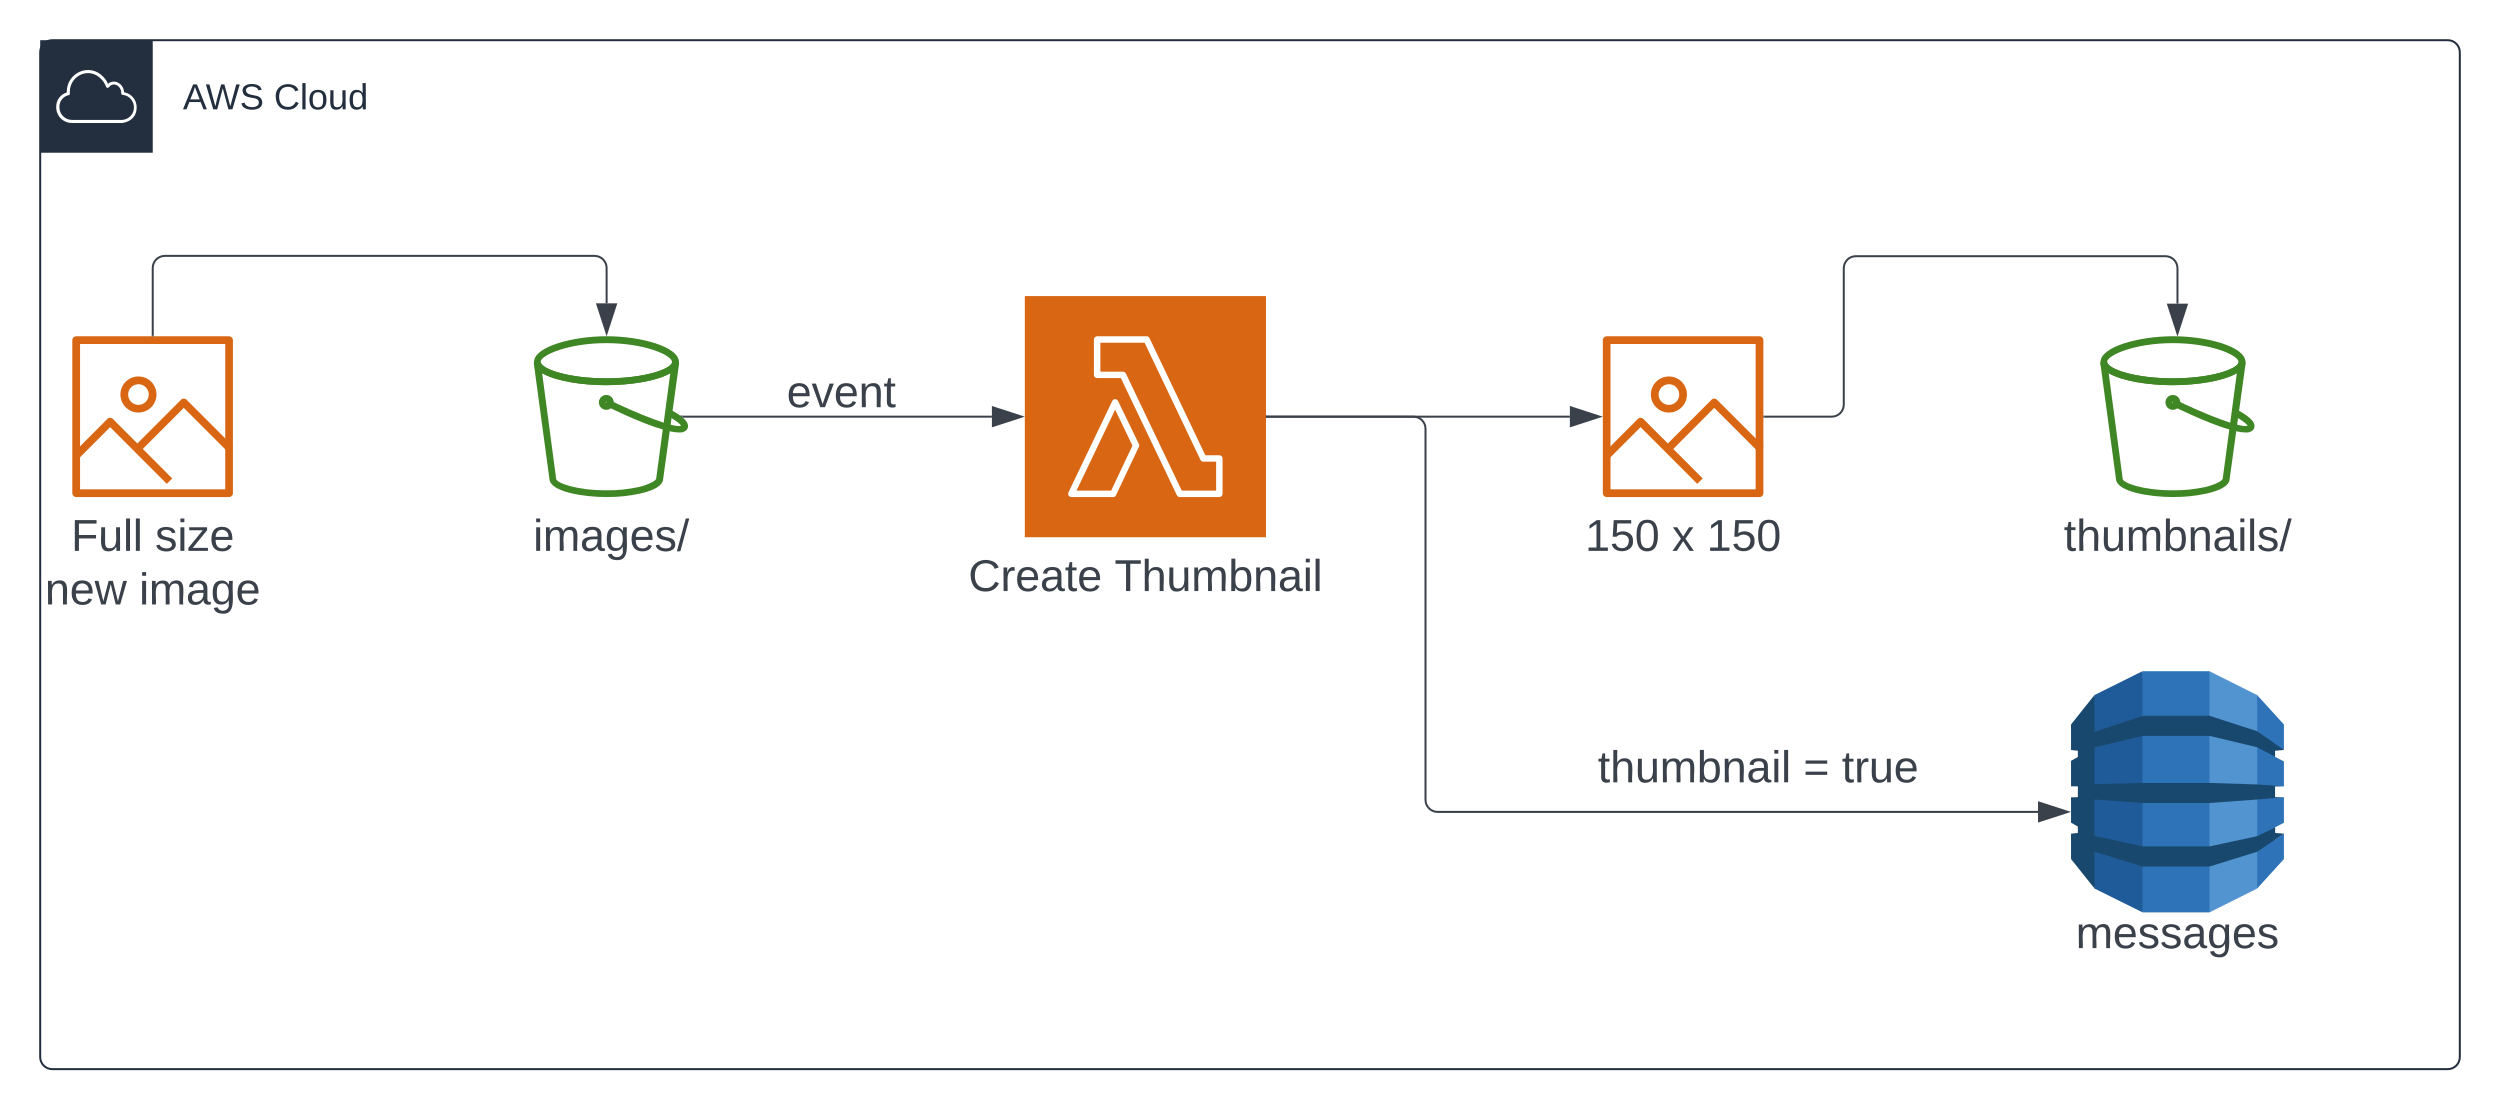
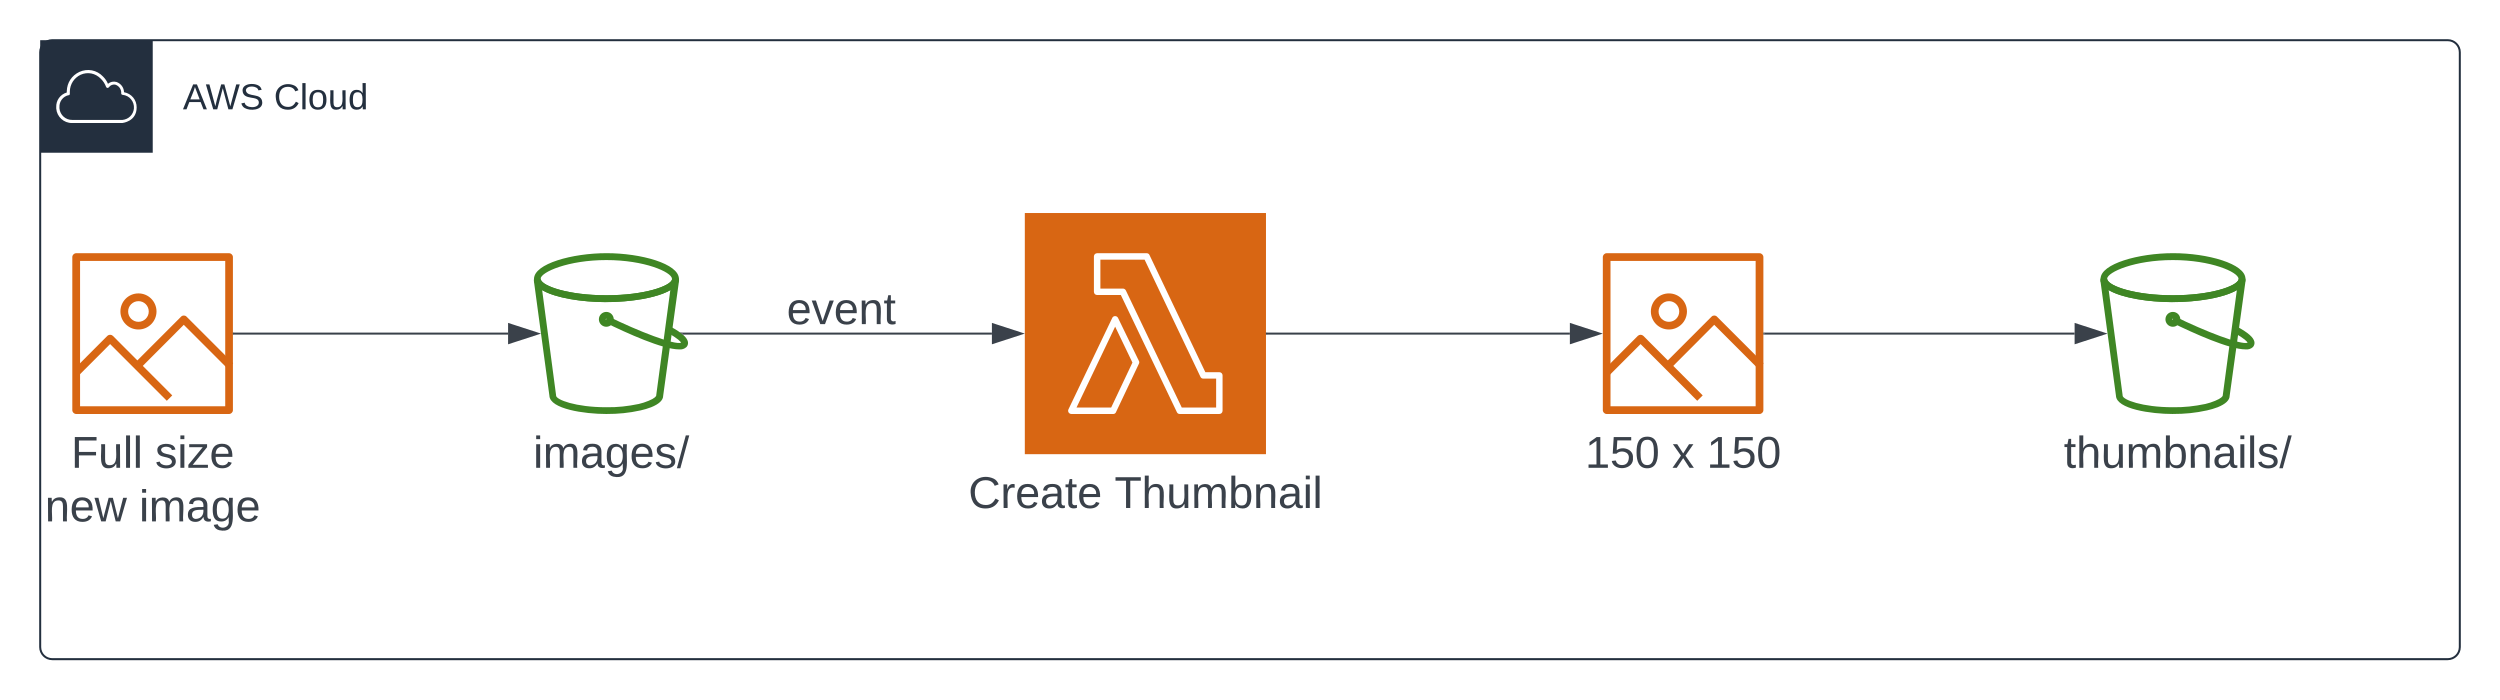
- <svg xmlns="http://www.w3.org/2000/svg" xmlns:ns1="lucid" xmlns:xlink="http://www.w3.org/1999/xlink" width="1244" height="552">
-   <g transform="translate(-392 -406.6667)" ns1:page-tab-id="0_0">
+ <svg xmlns="http://www.w3.org/2000/svg" xmlns:ns1="lucid" xmlns:xlink="http://www.w3.org/1999/xlink" width="1244" height="348">
+   <g transform="translate(-392 -448)" ns1:page-tab-id="0_0">
    <path d="M0 0h1870.87v1322.83H0z" fill="#fff" />
-     <path d="M412 432.67a6 6 0 0 1 6-6h1192a6 6 0 0 1 6 6v500a6 6 0 0 1-6 6H418a6 6 0 0 1-6-6z" stroke="#232f3e" fill="#fff" fill-opacity="0" />
-     <path d="M412 426.67h56v56h-56v-56z" stroke="#fff" stroke-opacity="0" fill="#232f3e" />
-     <path d="M452.88 467.88h-25c-4.13.06-7.57-3.08-7.9-7.2v-.63c-.15-3.4 1.97-6.38 5.25-7.36v-.67c.12-4.22 2.44-7.75 6.24-9.57 4.12-1.85 8.73-.95 11.8 2.32 1.1 1.08 1.85 2.2 2.45 3.58 1.2-1 2.72-1.32 4.24-.9 2.24.8 3.68 2.75 3.76 5.1 3.68.66 6.32 3.8 6.28 7.57 0 7.07-7.04 7.73-7.12 7.75zM426.18 454c-2.83.62-4.75 3.15-4.6 6.05v.53c.3 3.32 3.1 5.83 6.4 5.75h24.98c3.04-.3 5.4-2.64 5.68-5.7.28-3.43-2.24-6.5-5.68-6.78-.44-.05-.72-.45-.64-.87.08-1.85-1-3.46-2.72-4.14-1.32-.37-2.64.13-3.44 1.24-.2.24-.44.37-.76.3-.28-.04-.48-.22-.6-.5-.6-1.6-1.4-2.84-2.6-4.02-2.68-2.8-6.6-3.6-10.13-2-3.24 1.6-5.2 4.64-5.32 8.25-.04.4-.04.75 0 1.14.04.4-.2.77-.6.85z" stroke="#fff" stroke-opacity="0" fill="#fff" />
-     <use xlink:href="#a" transform="matrix(1,0,0,1,483,446.6667) translate(0 14.4)" />
-     <use xlink:href="#b" transform="matrix(1,0,0,1,483,446.6667) translate(45.3 14.4)" />
+     <path d="M412 474a6 6 0 0 1 6-6h1192a6 6 0 0 1 6 6v296a6 6 0 0 1-6 6H418a6 6 0 0 1-6-6z" stroke="#232f3e" fill="#fff" fill-opacity="0" />
+     <path d="M412 468h56v56h-56v-56z" stroke="#fff" stroke-opacity="0" fill="#232f3e" />
+     <path d="M452.88 509.22h-25c-4.13.05-7.57-3.1-7.9-7.2v-.64c-.15-3.4 1.97-6.38 5.25-7.36v-.66c.12-4.22 2.44-7.75 6.24-9.57 4.12-1.86 8.73-.96 11.8 2.3 1.1 1.1 1.85 2.2 2.45 3.6 1.2-1 2.72-1.32 4.24-.9 2.24.8 3.68 2.74 3.76 5.1 3.68.65 6.32 3.8 6.28 7.56 0 7.07-7.04 7.73-7.12 7.76zm-26.7-13.88c-2.83.6-4.75 3.14-4.6 6.04v.53c.3 3.33 3.1 5.84 6.4 5.76h24.98c3.04-.3 5.4-2.64 5.68-5.7.28-3.43-2.24-6.5-5.68-6.78-.44-.05-.72-.44-.64-.87.08-1.83-1-3.44-2.72-4.13-1.32-.37-2.64.13-3.44 1.24-.2.25-.44.38-.76.33-.28-.05-.48-.24-.6-.5-.6-1.6-1.4-2.85-2.6-4.04-2.68-2.8-6.6-3.6-10.13-2-3.24 1.6-5.2 4.63-5.32 8.24-.04.4-.04.74 0 1.14.04.4-.2.76-.6.84z" stroke="#fff" stroke-opacity="0" fill="#fff" />
+     <use xlink:href="#a" transform="matrix(1,0,0,1,483,488) translate(0 14.4)" />
+     <use xlink:href="#b" transform="matrix(1,0,0,1,483,488) translate(45.3 14.4)" />
    <path d="M693.7 654c-10.84 0-28.1-2.46-28.32-9.1l-7.73-57.2c-.14-.97.43-1.86 1.37-2.06.94-.14 1.88.47 2.1 1.43.8 3.28 13.65 7.86 32.64 7.86 19 0 31.86-4.58 32.65-7.86.23-.96 1.17-1.57 2.1-1.43.95.2 1.52 1.1 1.38 2.05L722 644.9c0 2.26-2.1 4.18-6 5.75-1.8.68-3.38 1.16-5.26 1.57-5.92 1.3-10.98 1.78-17.05 1.78zm-31.93-61.66l6.93 52.3v.2c0 2.05 9.75 5.8 24.92 5.8 5.78.08 10.62-.47 16.25-1.63 1.73-.4 3.18-.88 4.84-1.56 3.12-1.23 3.84-2.33 3.84-2.67v-.2l7-52.23c-6.57 3.9-19.8 6-31.92 6-12.13 0-25.28-2.1-31.85-6z" stroke="#fff" stroke-opacity="0" fill="#3f8624" />
    <path d="M693.7 598.32c-16.14 0-34.24-3.65-35.97-10.4V586.98v-.23c0-7.52 19.03-12.77 36.12-12.77 17.1 0 35.98 5.25 35.98 12.77v.22l-.07.7v.2c-1.88 6.77-19.98 10.42-36.05 10.42zm-32.66-11.2c1.1 3.3 13.85 7.8 32.67 7.8s31.6-4.5 32.67-7.8v-.45c-.22-3.3-13.63-9.26-32.66-9.26-19.03 0-32.5 5.96-32.73 9.27zM729.88 621.86c-8.07 0-25.83-8-36.92-13.46l1.5-3.06c15.3 7.53 33.35 14.5 36.45 13.18-.23-.48-1.4-2.02-6.82-4.97l-.24-.17 1.7-2.96.24.17c5.47 2.98 8.07 5.3 8.53 7.5.17.93-.07 1.83-.7 2.57-1.03.95-2.3 1.36-3.72 1.2z" stroke="#fff" stroke-opacity="0" fill="#3f8624" />
    <path d="M693.7 610.6c-2.03 0-3.7-1.66-3.7-3.7s1.67-3.7 3.7-3.7c2.04 0 3.7 1.66 3.7 3.7s-1.66 3.7-3.7 3.7zm0-4c-.17 0-.3.14-.3.3 0 .33.6.33.6 0v-.04c0-.16-.13-.28-.3-.28z" stroke="#fff" stroke-opacity="0" fill="#3f8624" />
    <use xlink:href="#c" transform="matrix(1,0,0,1,627.65,663) translate(29.67284 17.77778)" />
    <path d="M475 647.43l-28.2-28.22-15.54 15.55-2.7-2.73 16.85-16.9c.8-.74 1.98-.74 2.76 0l29.54 29.62z" stroke="#fff" stroke-opacity="0" fill="#d86613" />
    <path d="M505.28 631.46l-21.83-21.84-21.35 21.4-2.72-2.7 22.75-22.77c.73-.74 1.95-.74 2.68 0l23.2 23.2zM460.9 611.96c-4.94.02-8.96-4-8.98-8.96-.02-4.97 4-9 8.96-9 4.95-.03 8.97 4 9 8.96v.04c-.03 4.94-4.03 8.95-8.97 8.96zm0-14.1c-2.84 0-5.14 2.3-5.14 5.14s2.3 5.14 5.13 5.14 5.13-2.3 5.13-5.14-2.28-5.15-5.12-5.15z" stroke="#fff" stroke-opacity="0" fill="#d86613" />
    <path d="M506 654H429.9c-1.04 0-1.92-.88-1.92-1.92v-76.16c0-1.04.88-1.92 1.92-1.92H506c1.03 0 1.9.88 1.9 1.92v76.16c0 1.04-.87 1.92-1.9 1.92zm-74.16-3.84h72.23v-72.32h-72.23z" stroke="#fff" stroke-opacity="0" fill="#d86613" />
    <use xlink:href="#d" transform="matrix(1,0,0,1,398,663) translate(29.38272 17.77778)" />
    <use xlink:href="#e" transform="matrix(1,0,0,1,398,663) translate(71.17284 17.77778)" />
    <use xlink:href="#f" transform="matrix(1,0,0,1,398,663) translate(16.38889 44.44444)" />
    <use xlink:href="#g" transform="matrix(1,0,0,1,398,663) translate(63.24074 44.44444)" />
-     <path d="M468 573.5V540a6 6 0 0 1 6-6h213.85a6 6 0 0 1 6 6v17.62" stroke="#3a414a" fill="none" />
-     <path d="M468.5 574h-1v-.5h1z" stroke="#3a414a" stroke-width=".05" fill="#3a414a" />
-     <path d="M693.85 572.38l-4.63-14.26h9.27z" stroke="#3a414a" fill="#3a414a" />
+     <path d="M508.4 614h136.42" stroke="#3a414a" fill="none" />
+     <path d="M508.42 614.5h-.52v-1h.52z" stroke="#3a414a" stroke-width=".05" fill="#3a414a" />
+     <path d="M659.6 614l-14.28 4.64v-9.28z" stroke="#3a414a" fill="#3a414a" />
    <path d="M901.95 554h120v120h-120V554z" stroke="#fff" stroke-opacity="0" stroke-width="2" fill="#d86613" />
    <path d="M998.75 654h-19.7c-.65 0-1.17-.32-1.42-.88l-27.9-58.32h-11.8c-.9 0-1.6-.72-1.6-1.6v-17.6c0-.88.7-1.6 1.6-1.6h24.65c.64 0 1.16.32 1.4.88l27.8 58.32h6.97c.9 0 1.6.72 1.6 1.6v17.6c0 .88-.7 1.6-1.6 1.6zm-18.7-3.2h17.1v-14.4h-6.4c-.64 0-1.15-.32-1.4-.88l-27.8-58.32h-22v14.4h11.2c.63 0 1.14.32 1.46.88z" stroke="#fff" stroke-opacity="0" stroke-width="2" fill="#fff" />
    <path d="M945.9 654h-20.77c-.57 0-1.07-.3-1.38-.73-.32-.54-.32-1.12-.08-1.6l21.78-45.46c.25-.58.8-.92 1.4-.92.65 0 1.18.34 1.47.88l10.4 21.43c.25.43.25.92 0 1.4L947.36 653c-.2.63-.78 1.02-1.45 1.02zm-18.22-3.22h17.24l10.58-22.36-8.6-17.88z" stroke="#fff" stroke-opacity="0" stroke-width="2" fill="#fff" />
    <use xlink:href="#h" transform="matrix(1,0,0,1,871.9528,683) translate(1.91358 17.77778)" />
    <use xlink:href="#i" transform="matrix(1,0,0,1,871.9528,683) translate(74.62963 17.77778)" />
    <path d="M731.6 614h153.97" stroke="#3a414a" fill="none" />
    <path d="M731.6 614.37l-1.2-.87h1.2z" stroke="#3a414a" stroke-width=".05" fill="#3a414a" />
    <path d="M900.33 614l-14.26 4.64v-9.28z" stroke="#3a414a" fill="#3a414a" />
    <path d="M1236.55 647.43l-28.2-28.22-15.54 15.55-2.7-2.73 16.87-16.9c.78-.74 1.96-.74 2.75 0l29.53 29.62z" stroke="#fff" stroke-opacity="0" fill="#d86613" />
    <path d="M1266.83 631.46L1245 609.62l-21.34 21.4-2.73-2.7 22.76-22.77c.72-.74 1.93-.74 2.66 0l23.2 23.2zM1222.47 611.96c-4.96.02-8.98-4-9-8.96 0-4.97 4-9 8.96-9 4.96-.03 8.98 4 9 8.96v.04c-.02 4.94-4.03 8.95-8.96 8.96zm0-14.1h-.02c-2.84 0-5.14 2.3-5.14 5.14s2.3 5.14 5.15 5.14c2.84 0 5.13-2.3 5.13-5.14s-2.28-5.15-5.1-5.15z" stroke="#fff" stroke-opacity="0" fill="#d86613" />
    <path d="M1267.54 654h-76.07c-1.04 0-1.9-.88-1.9-1.92v-76.16c0-1.04.86-1.92 1.9-1.92h76.07c1.04 0 1.92.88 1.92 1.92v76.16c0 1.04-.88 1.92-1.92 1.92zm-74.15-3.84h72.22v-72.32h-72.23z" stroke="#fff" stroke-opacity="0" fill="#d86613" />
    <use xlink:href="#j" transform="matrix(1,0,0,1,1159.556,663) translate(21.23457 17.77778)" />
    <use xlink:href="#k" transform="matrix(1,0,0,1,1159.556,663) translate(64.44444 17.77778)" />
    <use xlink:href="#l" transform="matrix(1,0,0,1,1159.556,663) translate(81.7284 17.77778)" />
    <path d="M1022.45 614h150.72" stroke="#3a414a" fill="none" />
    <path d="M1022.47 614.5h-.52v-1h.52z" stroke="#3a414a" stroke-width=".05" fill="#3a414a" />
    <path d="M1187.94 614l-14.27 4.64v-9.28z" stroke="#3a414a" fill="#3a414a" />
    <path d="M1473.2 654c-10.83 0-28.1-2.46-28.3-9.1l-7.74-57.2c-.15-.97.43-1.86 1.37-2.06.94-.14 1.88.47 2.1 1.43.8 3.28 13.65 7.86 32.64 7.86 19 0 31.86-4.58 32.65-7.86.22-.96 1.16-1.57 2.1-1.43.93.2 1.5 1.1 1.37 2.05l-7.9 57.2c0 2.26-2.08 4.18-5.98 5.75-1.8.68-3.4 1.16-5.27 1.57-5.93 1.3-10.98 1.78-17.05 1.78zm-31.92-61.66l6.93 52.3v.2c0 2.05 9.76 5.8 24.93 5.8 5.78.08 10.62-.47 16.25-1.63 1.73-.4 3.18-.88 4.84-1.56 3.1-1.23 3.83-2.33 3.83-2.67v-.2l7-52.23c-6.57 3.9-19.8 6-31.92 6-12.14 0-25.28-2.1-31.85-6z" stroke="#fff" stroke-opacity="0" fill="#3f8624" />
    <path d="M1473.2 598.32c-16.14 0-34.23-3.65-35.96-10.4V586.98v-.23c0-7.52 19.03-12.77 36.12-12.77 17.1 0 35.98 5.25 35.98 12.77v.22l-.07.7v.2c-1.88 6.77-19.98 10.42-36.06 10.42zm-32.65-11.2c1.08 3.3 13.85 7.8 32.66 7.8 18.83 0 31.6-4.5 32.68-7.8v-.45c-.22-3.3-13.63-9.26-32.67-9.26-19.02 0-32.5 5.96-32.72 9.27zM1509.4 621.86c-8.08 0-25.84-8-36.94-13.46l1.5-3.06c15.3 7.53 33.36 14.5 36.46 13.18-.25-.48-1.4-2.02-6.83-4.97l-.26-.17 1.7-2.96.25.17c5.45 2.98 8.06 5.3 8.52 7.5.16.93-.1 1.83-.7 2.57-1.04.95-2.32 1.36-3.73 1.2z" stroke="#fff" stroke-opacity="0" fill="#3f8624" />
    <path d="M1473.2 610.6c-2.03 0-3.68-1.66-3.68-3.7s1.65-3.7 3.7-3.7c2.03 0 3.7 1.66 3.7 3.7-.02 2.04-1.67 3.7-3.7 3.7zm0-4c-.16 0-.3.14-.3.3 0 .33.6.33.6 0v-.04c0-.16-.12-.28-.3-.28z" stroke="#fff" stroke-opacity="0" fill="#3f8624" />
-     <use xlink:href="#m" transform="matrix(1,0,0,1,1407.158,663) translate(11.80247 17.77778)" />
-     <path d="M1269.96 614h33.5a6 6 0 0 0 6-6v-67.85a6 6 0 0 1 6-6h154.05a6 6 0 0 1 6 6v17.62" stroke="#3a414a" fill="none" />
+     <g>
+       <use xlink:href="#m" transform="matrix(1,0,0,1,1407.158,663) translate(11.80247 17.77778)" />
+     </g>
+     <path d="M1269.96 614h154.37" stroke="#3a414a" fill="none" />
    <path d="M1269.97 614.5h-.5v-1h.5z" stroke="#3a414a" stroke-width=".05" fill="#3a414a" />
-     <path d="M1475.5 572.53l-4.63-14.26h9.27z" stroke="#3a414a" fill="#3a414a" />
+     <path d="M1439.1 614l-14.27 4.64v-9.28z" stroke="#3a414a" fill="#3a414a" />
    <path d="M690.67 580a6 6 0 0 1 6-6h228a6 6 0 0 1 6 6v48a6 6 0 0 1-6 6h-228a6 6 0 0 1-6-6z" stroke="#000" stroke-opacity="0" fill="#fff" fill-opacity="0" />
-     <use xlink:href="#n" transform="matrix(1,0,0,1,695.6667,579) translate(87.83951 30.27778)" />
-     <path d="M1528.48 779.78v-12.6l-13.3-14.62-21.8 48.1 21.8 48.1 13.3-14.63v-12.7l-4.43 3.08v-6.15l4.43-2.3v-12.7l-4.43.1v-5.68l4.43.2v-12.42l-4.43-2.3v-4.33l4.43.86z" fill="#2e73b8" />
-     <path d="M1491.42 860.67l23.75-11.88v-96.25l-23.75-11.88-26.9 60.96 26.9 59.04z" fill="#5294cf" />
-     <path d="M1458.17 860.67h33.26v-120h-33.26l-17.22 60.96 17.22 59.04z" fill="#2e73b8" />
-     <path d="M1458.15 860.67l-23.96-11.88-7.54-47.17 7.53-49.08 23.88-11.88.07 120z" fill="#205b99" />
-     <path d="M1524.06 818.43l-8.9 4.32-23.75 5.1h-33.28l-23.2-5.1-.43-.1-.33-.1V804.5l23.95 1.73h33.28l23.75-1.72 13.36-1.16h-4.44v-5.38h4.34l-13.25-.96-23.74-.77h-33.06l-24.17.58V778.5h.32l23.84-5.67h33.06l23.75 5.68 8.9 4.72v-2.98l4.46-.4-13.35-9.32-23.74-7.7h-33.06l-24.17 8v-18.3l-11.66 14.64v12.7l3.4.38v3.08l-3.4 1.92v12.7h3.4v5.38l-3.4.1v12.6l3.4 1.93v3.17l-3.4.38v12.6l11.67 14.63v-18.28l23.95 7.4h33.28l23.75-7.4 13.36-8.95-4.44-.38v-2.7z" fill="#19486f" />
    <g>
-       <use xlink:href="#o" transform="matrix(1,0,0,1,1422.508,860.6667) translate(2.41358 17.77778)" />
-     </g>
-     <path d="M1022.45 614h72.88a6 6 0 0 1 6 6v184.67a6 6 0 0 0 6 6h298.8" stroke="#3a414a" fill="none" />
-     <path d="M1022.47 614.5h-.52v-1h.52z" stroke="#3a414a" stroke-width=".05" fill="#3a414a" />
-     <path d="M1420.9 810.67l-14.28 4.63v-9.27z" stroke="#3a414a" fill="#3a414a" />
-     <path d="M1146.9 766.67a6 6 0 0 1 6-6h228a6 6 0 0 1 6 6v48a6 6 0 0 1-6 6h-228a6 6 0 0 1-6-6z" stroke="#000" stroke-opacity="0" fill="#fff" fill-opacity="0" />
-     <g>
-       <use xlink:href="#p" transform="matrix(1,0,0,1,1151.889,765.6667) translate(35.18519 30.27778)" />
-       <use xlink:href="#q" transform="matrix(1,0,0,1,1151.889,765.6667) translate(137.4691 30.27778)" />
-       <use xlink:href="#r" transform="matrix(1,0,0,1,1151.889,765.6667) translate(156.6049 30.27778)" />
+       <use xlink:href="#n" transform="matrix(1,0,0,1,695.6667,579) translate(87.83951 30.27778)" />
    </g>
    <defs>
-       <path fill="#232f3e" d="M205 0l-28-72H64L36 0H1l101-248h38L239 0h-34zm-38-99l-47-123c-12 45-31 82-46 123h93" id="s" />
-       <path fill="#232f3e" d="M266 0h-40l-56-210L115 0H75L2-248h35L96-30l15-64 43-154h32l59 218 59-218h35" id="t" />
-       <path fill="#232f3e" d="M185-189c-5-48-123-54-124 2 14 75 158 14 163 119 3 78-121 87-175 55-17-10-28-26-33-46l33-7c5 56 141 63 141-1 0-78-155-14-162-118-5-82 145-84 179-34 5 7 8 16 11 25" id="u" />
+       <path fill="#232f3e" d="M205 0l-28-72H64L36 0H1l101-248h38L239 0h-34zm-38-99l-47-123c-12 45-31 82-46 123h93" id="o" />
+       <path fill="#232f3e" d="M266 0h-40l-56-210L115 0H75L2-248h35L96-30l15-64 43-154h32l59 218 59-218h35" id="p" />
+       <path fill="#232f3e" d="M185-189c-5-48-123-54-124 2 14 75 158 14 163 119 3 78-121 87-175 55-17-10-28-26-33-46l33-7c5 56 141 63 141-1 0-78-155-14-162-118-5-82 145-84 179-34 5 7 8 16 11 25" id="q" />
      <g id="a">
-         <use transform="matrix(0.05,0,0,0.05,0,0)" xlink:href="#s" />
-         <use transform="matrix(0.05,0,0,0.05,11.35,0)" xlink:href="#t" />
-         <use transform="matrix(0.05,0,0,0.05,28.3,0)" xlink:href="#u" />
+         <use transform="matrix(0.05,0,0,0.05,0,0)" xlink:href="#o" />
+         <use transform="matrix(0.05,0,0,0.05,11.35,0)" xlink:href="#p" />
+         <use transform="matrix(0.05,0,0,0.05,28.3,0)" xlink:href="#q" />
      </g>
-       <path fill="#232f3e" d="M212-179c-10-28-35-45-73-45-59 0-87 40-87 99 0 60 29 101 89 101 43 0 62-24 78-52l27 14C228-24 195 4 139 4 59 4 22-46 18-125c-6-104 99-153 187-111 19 9 31 26 39 46" id="v" />
-       <path fill="#232f3e" d="M24 0v-261h32V0H24" id="w" />
-       <path fill="#232f3e" d="M100-194c62-1 85 37 85 99 1 63-27 99-86 99S16-35 15-95c0-66 28-99 85-99zM99-20c44 1 53-31 53-75 0-43-8-75-51-75s-53 32-53 75 10 74 51 75" id="x" />
-       <path fill="#232f3e" d="M84 4C-5 8 30-112 23-190h32v120c0 31 7 50 39 49 72-2 45-101 50-169h31l1 190h-30c-1-10 1-25-2-33-11 22-28 36-60 37" id="y" />
-       <path fill="#232f3e" d="M85-194c31 0 48 13 60 33l-1-100h32l1 261h-30c-2-10 0-23-3-31C134-8 116 4 85 4 32 4 16-35 15-94c0-66 23-100 70-100zm9 24c-40 0-46 34-46 75 0 40 6 74 45 74 42 0 51-32 51-76 0-42-9-74-50-73" id="z" />
+       <path fill="#232f3e" d="M212-179c-10-28-35-45-73-45-59 0-87 40-87 99 0 60 29 101 89 101 43 0 62-24 78-52l27 14C228-24 195 4 139 4 59 4 22-46 18-125c-6-104 99-153 187-111 19 9 31 26 39 46" id="r" />
+       <path fill="#232f3e" d="M24 0v-261h32V0H24" id="s" />
+       <path fill="#232f3e" d="M100-194c62-1 85 37 85 99 1 63-27 99-86 99S16-35 15-95c0-66 28-99 85-99zM99-20c44 1 53-31 53-75 0-43-8-75-51-75s-53 32-53 75 10 74 51 75" id="t" />
+       <path fill="#232f3e" d="M84 4C-5 8 30-112 23-190h32v120c0 31 7 50 39 49 72-2 45-101 50-169h31l1 190h-30c-1-10 1-25-2-33-11 22-28 36-60 37" id="u" />
+       <path fill="#232f3e" d="M85-194c31 0 48 13 60 33l-1-100h32l1 261h-30c-2-10 0-23-3-31C134-8 116 4 85 4 32 4 16-35 15-94c0-66 23-100 70-100zm9 24c-40 0-46 34-46 75 0 40 6 74 45 74 42 0 51-32 51-76 0-42-9-74-50-73" id="v" />
      <g id="b">
-         <use transform="matrix(0.05,0,0,0.05,0,0)" xlink:href="#v" />
-         <use transform="matrix(0.05,0,0,0.05,12.95,0)" xlink:href="#w" />
-         <use transform="matrix(0.05,0,0,0.05,16.9,0)" xlink:href="#x" />
-         <use transform="matrix(0.05,0,0,0.05,26.9,0)" xlink:href="#y" />
-         <use transform="matrix(0.05,0,0,0.05,36.9,0)" xlink:href="#z" />
+         <use transform="matrix(0.05,0,0,0.05,0,0)" xlink:href="#r" />
+         <use transform="matrix(0.05,0,0,0.05,12.95,0)" xlink:href="#s" />
+         <use transform="matrix(0.05,0,0,0.05,16.9,0)" xlink:href="#t" />
+         <use transform="matrix(0.05,0,0,0.05,26.9,0)" xlink:href="#u" />
+         <use transform="matrix(0.05,0,0,0.05,36.9,0)" xlink:href="#v" />
      </g>
-       <path fill="#3a414a" d="M24-231v-30h32v30H24zM24 0v-190h32V0H24" id="A" />
-       <path fill="#3a414a" d="M210-169c-67 3-38 105-44 169h-31v-121c0-29-5-50-35-48C34-165 62-65 56 0H25l-1-190h30c1 10-1 24 2 32 10-44 99-50 107 0 11-21 27-35 58-36 85-2 47 119 55 194h-31v-121c0-29-5-49-35-48" id="B" />
-       <path fill="#3a414a" d="M141-36C126-15 110 5 73 4 37 3 15-17 15-53c-1-64 63-63 125-63 3-35-9-54-41-54-24 1-41 7-42 31l-33-3c5-37 33-52 76-52 45 0 72 20 72 64v82c-1 20 7 32 28 27v20c-31 9-61-2-59-35zM48-53c0 20 12 33 32 33 41-3 63-29 60-74-43 2-92-5-92 41" id="C" />
-       <path fill="#3a414a" d="M177-190C167-65 218 103 67 71c-23-6-38-20-44-43l32-5c15 47 100 32 89-28v-30C133-14 115 1 83 1 29 1 15-40 15-95c0-56 16-97 71-98 29-1 48 16 59 35 1-10 0-23 2-32h30zM94-22c36 0 50-32 50-73 0-42-14-75-50-75-39 0-46 34-46 75s6 73 46 73" id="D" />
-       <path fill="#3a414a" d="M100-194c63 0 86 42 84 106H49c0 40 14 67 53 68 26 1 43-12 49-29l28 8c-11 28-37 45-77 45C44 4 14-33 15-96c1-61 26-98 85-98zm52 81c6-60-76-77-97-28-3 7-6 17-6 28h103" id="E" />
-       <path fill="#3a414a" d="M135-143c-3-34-86-38-87 0 15 53 115 12 119 90S17 21 10-45l28-5c4 36 97 45 98 0-10-56-113-15-118-90-4-57 82-63 122-42 12 7 21 19 24 35" id="F" />
-       <path fill="#3a414a" d="M0 4l72-265h28L28 4H0" id="G" />
+       <path fill="#3a414a" d="M24-231v-30h32v30H24zM24 0v-190h32V0H24" id="w" />
+       <path fill="#3a414a" d="M210-169c-67 3-38 105-44 169h-31v-121c0-29-5-50-35-48C34-165 62-65 56 0H25l-1-190h30c1 10-1 24 2 32 10-44 99-50 107 0 11-21 27-35 58-36 85-2 47 119 55 194h-31v-121c0-29-5-49-35-48" id="x" />
+       <path fill="#3a414a" d="M141-36C126-15 110 5 73 4 37 3 15-17 15-53c-1-64 63-63 125-63 3-35-9-54-41-54-24 1-41 7-42 31l-33-3c5-37 33-52 76-52 45 0 72 20 72 64v82c-1 20 7 32 28 27v20c-31 9-61-2-59-35zM48-53c0 20 12 33 32 33 41-3 63-29 60-74-43 2-92-5-92 41" id="y" />
+       <path fill="#3a414a" d="M177-190C167-65 218 103 67 71c-23-6-38-20-44-43l32-5c15 47 100 32 89-28v-30C133-14 115 1 83 1 29 1 15-40 15-95c0-56 16-97 71-98 29-1 48 16 59 35 1-10 0-23 2-32h30zM94-22c36 0 50-32 50-73 0-42-14-75-50-75-39 0-46 34-46 75s6 73 46 73" id="z" />
+       <path fill="#3a414a" d="M100-194c63 0 86 42 84 106H49c0 40 14 67 53 68 26 1 43-12 49-29l28 8c-11 28-37 45-77 45C44 4 14-33 15-96c1-61 26-98 85-98zm52 81c6-60-76-77-97-28-3 7-6 17-6 28h103" id="A" />
+       <path fill="#3a414a" d="M135-143c-3-34-86-38-87 0 15 53 115 12 119 90S17 21 10-45l28-5c4 36 97 45 98 0-10-56-113-15-118-90-4-57 82-63 122-42 12 7 21 19 24 35" id="B" />
+       <path fill="#3a414a" d="M0 4l72-265h28L28 4H0" id="C" />
      <g id="c">
-         <use transform="matrix(0.0617284,0,0,0.0617284,0,0)" xlink:href="#A" />
-         <use transform="matrix(0.0617284,0,0,0.0617284,4.876543,0)" xlink:href="#B" />
-         <use transform="matrix(0.0617284,0,0,0.0617284,23.33333,0)" xlink:href="#C" />
-         <use transform="matrix(0.0617284,0,0,0.0617284,35.67901,0)" xlink:href="#D" />
-         <use transform="matrix(0.0617284,0,0,0.0617284,48.02469,0)" xlink:href="#E" />
-         <use transform="matrix(0.0617284,0,0,0.0617284,60.37037,0)" xlink:href="#F" />
-         <use transform="matrix(0.0617284,0,0,0.0617284,71.48148,0)" xlink:href="#G" />
+         <use transform="matrix(0.0617284,0,0,0.0617284,0,0)" xlink:href="#w" />
+         <use transform="matrix(0.0617284,0,0,0.0617284,4.876543,0)" xlink:href="#x" />
+         <use transform="matrix(0.0617284,0,0,0.0617284,23.33333,0)" xlink:href="#y" />
+         <use transform="matrix(0.0617284,0,0,0.0617284,35.67901,0)" xlink:href="#z" />
+         <use transform="matrix(0.0617284,0,0,0.0617284,48.02469,0)" xlink:href="#A" />
+         <use transform="matrix(0.0617284,0,0,0.0617284,60.37037,0)" xlink:href="#B" />
+         <use transform="matrix(0.0617284,0,0,0.0617284,71.48148,0)" xlink:href="#C" />
      </g>
-       <path fill="#3a414a" d="M63-220v92h138v28H63V0H30v-248h175v28H63" id="H" />
-       <path fill="#3a414a" d="M84 4C-5 8 30-112 23-190h32v120c0 31 7 50 39 49 72-2 45-101 50-169h31l1 190h-30c-1-10 1-25-2-33-11 22-28 36-60 37" id="I" />
-       <path fill="#3a414a" d="M24 0v-261h32V0H24" id="J" />
+       <path fill="#3a414a" d="M63-220v92h138v28H63V0H30v-248h175v28H63" id="D" />
+       <path fill="#3a414a" d="M84 4C-5 8 30-112 23-190h32v120c0 31 7 50 39 49 72-2 45-101 50-169h31l1 190h-30c-1-10 1-25-2-33-11 22-28 36-60 37" id="E" />
+       <path fill="#3a414a" d="M24 0v-261h32V0H24" id="F" />
      <g id="d">
+         <use transform="matrix(0.0617284,0,0,0.0617284,0,0)" xlink:href="#D" />
+         <use transform="matrix(0.0617284,0,0,0.0617284,13.51852,0)" xlink:href="#E" />
+         <use transform="matrix(0.0617284,0,0,0.0617284,25.8642,0)" xlink:href="#F" />
+         <use transform="matrix(0.0617284,0,0,0.0617284,30.74074,0)" xlink:href="#F" />
+       </g>
+       <path fill="#3a414a" d="M9 0v-24l116-142H16v-24h144v24L44-24h123V0H9" id="G" />
+       <g id="e">
+         <use transform="matrix(0.0617284,0,0,0.0617284,0,0)" xlink:href="#B" />
+         <use transform="matrix(0.0617284,0,0,0.0617284,11.11111,0)" xlink:href="#w" />
+         <use transform="matrix(0.0617284,0,0,0.0617284,15.98765,0)" xlink:href="#G" />
+         <use transform="matrix(0.0617284,0,0,0.0617284,27.09877,0)" xlink:href="#A" />
+       </g>
+       <path fill="#3a414a" d="M117-194c89-4 53 116 60 194h-32v-121c0-31-8-49-39-48C34-167 62-67 57 0H25l-1-190h30c1 10-1 24 2 32 11-22 29-35 61-36" id="H" />
+       <path fill="#3a414a" d="M206 0h-36l-40-164L89 0H53L-1-190h32L70-26l43-164h34l41 164 42-164h31" id="I" />
+       <g id="f">
        <use transform="matrix(0.0617284,0,0,0.0617284,0,0)" xlink:href="#H" />
-         <use transform="matrix(0.0617284,0,0,0.0617284,13.51852,0)" xlink:href="#I" />
-         <use transform="matrix(0.0617284,0,0,0.0617284,25.8642,0)" xlink:href="#J" />
-         <use transform="matrix(0.0617284,0,0,0.0617284,30.74074,0)" xlink:href="#J" />
-       </g>
-       <path fill="#3a414a" d="M9 0v-24l116-142H16v-24h144v24L44-24h123V0H9" id="K" />
-       <g id="e">
-         <use transform="matrix(0.0617284,0,0,0.0617284,0,0)" xlink:href="#F" />
-         <use transform="matrix(0.0617284,0,0,0.0617284,11.11111,0)" xlink:href="#A" />
-         <use transform="matrix(0.0617284,0,0,0.0617284,15.98765,0)" xlink:href="#K" />
-         <use transform="matrix(0.0617284,0,0,0.0617284,27.09877,0)" xlink:href="#E" />
-       </g>
-       <path fill="#3a414a" d="M117-194c89-4 53 116 60 194h-32v-121c0-31-8-49-39-48C34-167 62-67 57 0H25l-1-190h30c1 10-1 24 2 32 11-22 29-35 61-36" id="L" />
-       <path fill="#3a414a" d="M206 0h-36l-40-164L89 0H53L-1-190h32L70-26l43-164h34l41 164 42-164h31" id="M" />
-       <g id="f">
-         <use transform="matrix(0.0617284,0,0,0.0617284,0,0)" xlink:href="#L" />
-         <use transform="matrix(0.0617284,0,0,0.0617284,12.34568,0)" xlink:href="#E" />
-         <use transform="matrix(0.0617284,0,0,0.0617284,24.69136,0)" xlink:href="#M" />
+         <use transform="matrix(0.0617284,0,0,0.0617284,12.34568,0)" xlink:href="#A" />
+         <use transform="matrix(0.0617284,0,0,0.0617284,24.69136,0)" xlink:href="#I" />
      </g>
      <g id="g">
-         <use transform="matrix(0.0617284,0,0,0.0617284,0,0)" xlink:href="#A" />
-         <use transform="matrix(0.0617284,0,0,0.0617284,4.876543,0)" xlink:href="#B" />
-         <use transform="matrix(0.0617284,0,0,0.0617284,23.33333,0)" xlink:href="#C" />
-         <use transform="matrix(0.0617284,0,0,0.0617284,35.67901,0)" xlink:href="#D" />
-         <use transform="matrix(0.0617284,0,0,0.0617284,48.02469,0)" xlink:href="#E" />
+         <use transform="matrix(0.0617284,0,0,0.0617284,0,0)" xlink:href="#w" />
+         <use transform="matrix(0.0617284,0,0,0.0617284,4.876543,0)" xlink:href="#x" />
+         <use transform="matrix(0.0617284,0,0,0.0617284,23.33333,0)" xlink:href="#y" />
+         <use transform="matrix(0.0617284,0,0,0.0617284,35.67901,0)" xlink:href="#z" />
+         <use transform="matrix(0.0617284,0,0,0.0617284,48.02469,0)" xlink:href="#A" />
      </g>
-       <path fill="#3a414a" d="M212-179c-10-28-35-45-73-45-59 0-87 40-87 99 0 60 29 101 89 101 43 0 62-24 78-52l27 14C228-24 195 4 139 4 59 4 22-46 18-125c-6-104 99-153 187-111 19 9 31 26 39 46" id="N" />
-       <path fill="#3a414a" d="M114-163C36-179 61-72 57 0H25l-1-190h30c1 12-1 29 2 39 6-27 23-49 58-41v29" id="O" />
-       <path fill="#3a414a" d="M59-47c-2 24 18 29 38 22v24C64 9 27 4 27-40v-127H5v-23h24l9-43h21v43h35v23H59v120" id="P" />
+       <path fill="#3a414a" d="M212-179c-10-28-35-45-73-45-59 0-87 40-87 99 0 60 29 101 89 101 43 0 62-24 78-52l27 14C228-24 195 4 139 4 59 4 22-46 18-125c-6-104 99-153 187-111 19 9 31 26 39 46" id="J" />
+       <path fill="#3a414a" d="M114-163C36-179 61-72 57 0H25l-1-190h30c1 12-1 29 2 39 6-27 23-49 58-41v29" id="K" />
+       <path fill="#3a414a" d="M59-47c-2 24 18 29 38 22v24C64 9 27 4 27-40v-127H5v-23h24l9-43h21v43h35v23H59v120" id="L" />
      <g id="h">
-         <use transform="matrix(0.0617284,0,0,0.0617284,0,0)" xlink:href="#N" />
-         <use transform="matrix(0.0617284,0,0,0.0617284,15.98765,0)" xlink:href="#O" />
-         <use transform="matrix(0.0617284,0,0,0.0617284,23.33333,0)" xlink:href="#E" />
-         <use transform="matrix(0.0617284,0,0,0.0617284,35.67901,0)" xlink:href="#C" />
-         <use transform="matrix(0.0617284,0,0,0.0617284,48.02469,0)" xlink:href="#P" />
-         <use transform="matrix(0.0617284,0,0,0.0617284,54.19753,0)" xlink:href="#E" />
+         <use transform="matrix(0.0617284,0,0,0.0617284,0,0)" xlink:href="#J" />
+         <use transform="matrix(0.0617284,0,0,0.0617284,15.98765,0)" xlink:href="#K" />
+         <use transform="matrix(0.0617284,0,0,0.0617284,23.33333,0)" xlink:href="#A" />
+         <use transform="matrix(0.0617284,0,0,0.0617284,35.67901,0)" xlink:href="#y" />
+         <use transform="matrix(0.0617284,0,0,0.0617284,48.02469,0)" xlink:href="#L" />
+         <use transform="matrix(0.0617284,0,0,0.0617284,54.19753,0)" xlink:href="#A" />
      </g>
-       <path fill="#3a414a" d="M127-220V0H93v-220H8v-28h204v28h-85" id="Q" />
-       <path fill="#3a414a" d="M106-169C34-169 62-67 57 0H25v-261h32l-1 103c12-21 28-36 61-36 89 0 53 116 60 194h-32v-121c2-32-8-49-39-48" id="R" />
-       <path fill="#3a414a" d="M115-194c53 0 69 39 70 98 0 66-23 100-70 100C84 3 66-7 56-30L54 0H23l1-261h32v101c10-23 28-34 59-34zm-8 174c40 0 45-34 45-75 0-40-5-75-45-74-42 0-51 32-51 76 0 43 10 73 51 73" id="S" />
+       <path fill="#3a414a" d="M127-220V0H93v-220H8v-28h204v28h-85" id="M" />
+       <path fill="#3a414a" d="M106-169C34-169 62-67 57 0H25v-261h32l-1 103c12-21 28-36 61-36 89 0 53 116 60 194h-32v-121c2-32-8-49-39-48" id="N" />
+       <path fill="#3a414a" d="M115-194c53 0 69 39 70 98 0 66-23 100-70 100C84 3 66-7 56-30L54 0H23l1-261h32v101c10-23 28-34 59-34zm-8 174c40 0 45-34 45-75 0-40-5-75-45-74-42 0-51 32-51 76 0 43 10 73 51 73" id="O" />
      <g id="i">
-         <use transform="matrix(0.0617284,0,0,0.0617284,0,0)" xlink:href="#Q" />
-         <use transform="matrix(0.0617284,0,0,0.0617284,13.51852,0)" xlink:href="#R" />
-         <use transform="matrix(0.0617284,0,0,0.0617284,25.8642,0)" xlink:href="#I" />
-         <use transform="matrix(0.0617284,0,0,0.0617284,38.20988,0)" xlink:href="#B" />
-         <use transform="matrix(0.0617284,0,0,0.0617284,56.66667,0)" xlink:href="#S" />
-         <use transform="matrix(0.0617284,0,0,0.0617284,69.01235,0)" xlink:href="#L" />
-         <use transform="matrix(0.0617284,0,0,0.0617284,81.35802,0)" xlink:href="#C" />
-         <use transform="matrix(0.0617284,0,0,0.0617284,93.7037,0)" xlink:href="#A" />
-         <use transform="matrix(0.0617284,0,0,0.0617284,98.58025,0)" xlink:href="#J" />
+         <use transform="matrix(0.0617284,0,0,0.0617284,0,0)" xlink:href="#M" />
+         <use transform="matrix(0.0617284,0,0,0.0617284,13.51852,0)" xlink:href="#N" />
+         <use transform="matrix(0.0617284,0,0,0.0617284,25.8642,0)" xlink:href="#E" />
+         <use transform="matrix(0.0617284,0,0,0.0617284,38.20988,0)" xlink:href="#x" />
+         <use transform="matrix(0.0617284,0,0,0.0617284,56.66667,0)" xlink:href="#O" />
+         <use transform="matrix(0.0617284,0,0,0.0617284,69.01235,0)" xlink:href="#H" />
+         <use transform="matrix(0.0617284,0,0,0.0617284,81.35802,0)" xlink:href="#y" />
+         <use transform="matrix(0.0617284,0,0,0.0617284,93.7037,0)" xlink:href="#w" />
+         <use transform="matrix(0.0617284,0,0,0.0617284,98.58025,0)" xlink:href="#F" />
      </g>
-       <path fill="#3a414a" d="M27 0v-27h64v-190l-56 39v-29l58-41h29v221h61V0H27" id="T" />
-       <path fill="#3a414a" d="M54-142c48-35 137-8 131 61C196 18 31 33 14-55l32-4c7 23 22 37 52 37 35-1 51-22 54-58 4-55-73-65-99-34H22l8-134h141v27H59" id="U" />
-       <path fill="#3a414a" d="M101-251c68 0 85 55 85 127S166 4 100 4C33 4 14-52 14-124c0-73 17-127 87-127zm-1 229c47 0 54-49 54-102s-4-102-53-102c-51 0-55 48-55 102 0 53 5 102 54 102" id="V" />
+       <path fill="#3a414a" d="M27 0v-27h64v-190l-56 39v-29l58-41h29v221h61V0H27" id="P" />
+       <path fill="#3a414a" d="M54-142c48-35 137-8 131 61C196 18 31 33 14-55l32-4c7 23 22 37 52 37 35-1 51-22 54-58 4-55-73-65-99-34H22l8-134h141v27H59" id="Q" />
+       <path fill="#3a414a" d="M101-251c68 0 85 55 85 127S166 4 100 4C33 4 14-52 14-124c0-73 17-127 87-127zm-1 229c47 0 54-49 54-102s-4-102-53-102c-51 0-55 48-55 102 0 53 5 102 54 102" id="R" />
      <g id="j">
-         <use transform="matrix(0.0617284,0,0,0.0617284,0,0)" xlink:href="#T" />
-         <use transform="matrix(0.0617284,0,0,0.0617284,12.34568,0)" xlink:href="#U" />
-         <use transform="matrix(0.0617284,0,0,0.0617284,24.69136,0)" xlink:href="#V" />
+         <use transform="matrix(0.0617284,0,0,0.0617284,0,0)" xlink:href="#P" />
+         <use transform="matrix(0.0617284,0,0,0.0617284,12.34568,0)" xlink:href="#Q" />
+         <use transform="matrix(0.0617284,0,0,0.0617284,24.69136,0)" xlink:href="#R" />
      </g>
-       <path fill="#3a414a" d="M141 0L90-78 38 0H4l68-98-65-92h35l48 74 47-74h35l-64 92 68 98h-35" id="W" />
-       <use transform="matrix(0.0617284,0,0,0.0617284,0,0)" xlink:href="#W" id="k" />
+       <path fill="#3a414a" d="M141 0L90-78 38 0H4l68-98-65-92h35l48 74 47-74h35l-64 92 68 98h-35" id="S" />
+       <use transform="matrix(0.0617284,0,0,0.0617284,0,0)" xlink:href="#S" id="k" />
      <g id="l">
-         <use transform="matrix(0.0617284,0,0,0.0617284,0,0)" xlink:href="#T" />
-         <use transform="matrix(0.0617284,0,0,0.0617284,12.34568,0)" xlink:href="#U" />
-         <use transform="matrix(0.0617284,0,0,0.0617284,24.69136,0)" xlink:href="#V" />
+         <use transform="matrix(0.0617284,0,0,0.0617284,0,0)" xlink:href="#P" />
+         <use transform="matrix(0.0617284,0,0,0.0617284,12.34568,0)" xlink:href="#Q" />
+         <use transform="matrix(0.0617284,0,0,0.0617284,24.69136,0)" xlink:href="#R" />
      </g>
      <g id="m">
-         <use transform="matrix(0.0617284,0,0,0.0617284,0,0)" xlink:href="#P" />
-         <use transform="matrix(0.0617284,0,0,0.0617284,6.17284,0)" xlink:href="#R" />
-         <use transform="matrix(0.0617284,0,0,0.0617284,18.51852,0)" xlink:href="#I" />
-         <use transform="matrix(0.0617284,0,0,0.0617284,30.8642,0)" xlink:href="#B" />
-         <use transform="matrix(0.0617284,0,0,0.0617284,49.32099,0)" xlink:href="#S" />
-         <use transform="matrix(0.0617284,0,0,0.0617284,61.66667,0)" xlink:href="#L" />
-         <use transform="matrix(0.0617284,0,0,0.0617284,74.01235,0)" xlink:href="#C" />
-         <use transform="matrix(0.0617284,0,0,0.0617284,86.35802,0)" xlink:href="#A" />
-         <use transform="matrix(0.0617284,0,0,0.0617284,91.23457,0)" xlink:href="#J" />
-         <use transform="matrix(0.0617284,0,0,0.0617284,96.11111,0)" xlink:href="#F" />
-         <use transform="matrix(0.0617284,0,0,0.0617284,107.2222,0)" xlink:href="#G" />
+         <use transform="matrix(0.0617284,0,0,0.0617284,0,0)" xlink:href="#L" />
+         <use transform="matrix(0.0617284,0,0,0.0617284,6.17284,0)" xlink:href="#N" />
+         <use transform="matrix(0.0617284,0,0,0.0617284,18.51852,0)" xlink:href="#E" />
+         <use transform="matrix(0.0617284,0,0,0.0617284,30.8642,0)" xlink:href="#x" />
+         <use transform="matrix(0.0617284,0,0,0.0617284,49.32099,0)" xlink:href="#O" />
+         <use transform="matrix(0.0617284,0,0,0.0617284,61.66667,0)" xlink:href="#H" />
+         <use transform="matrix(0.0617284,0,0,0.0617284,74.01235,0)" xlink:href="#y" />
+         <use transform="matrix(0.0617284,0,0,0.0617284,86.35802,0)" xlink:href="#w" />
+         <use transform="matrix(0.0617284,0,0,0.0617284,91.23457,0)" xlink:href="#F" />
+         <use transform="matrix(0.0617284,0,0,0.0617284,96.11111,0)" xlink:href="#B" />
+         <use transform="matrix(0.0617284,0,0,0.0617284,107.2222,0)" xlink:href="#C" />
      </g>
-       <path fill="#3a414a" d="M108 0H70L1-190h34L89-25l56-165h34" id="X" />
+       <path fill="#3a414a" d="M108 0H70L1-190h34L89-25l56-165h34" id="T" />
      <g id="n">
-         <use transform="matrix(0.0617284,0,0,0.0617284,0,0)" xlink:href="#E" />
-         <use transform="matrix(0.0617284,0,0,0.0617284,12.34568,0)" xlink:href="#X" />
-         <use transform="matrix(0.0617284,0,0,0.0617284,23.45679,0)" xlink:href="#E" />
-         <use transform="matrix(0.0617284,0,0,0.0617284,35.80247,0)" xlink:href="#L" />
-         <use transform="matrix(0.0617284,0,0,0.0617284,48.14815,0)" xlink:href="#P" />
-       </g>
-       <g id="o">
-         <use transform="matrix(0.0617284,0,0,0.0617284,0,0)" xlink:href="#B" />
-         <use transform="matrix(0.0617284,0,0,0.0617284,18.45679,0)" xlink:href="#E" />
-         <use transform="matrix(0.0617284,0,0,0.0617284,30.80247,0)" xlink:href="#F" />
-         <use transform="matrix(0.0617284,0,0,0.0617284,41.91358,0)" xlink:href="#F" />
-         <use transform="matrix(0.0617284,0,0,0.0617284,53.02469,0)" xlink:href="#C" />
-         <use transform="matrix(0.0617284,0,0,0.0617284,65.37037,0)" xlink:href="#D" />
-         <use transform="matrix(0.0617284,0,0,0.0617284,77.71605,0)" xlink:href="#E" />
-         <use transform="matrix(0.0617284,0,0,0.0617284,90.06173,0)" xlink:href="#F" />
-       </g>
-       <g id="p">
-         <use transform="matrix(0.0617284,0,0,0.0617284,0,0)" xlink:href="#P" />
-         <use transform="matrix(0.0617284,0,0,0.0617284,6.17284,0)" xlink:href="#R" />
-         <use transform="matrix(0.0617284,0,0,0.0617284,18.51852,0)" xlink:href="#I" />
-         <use transform="matrix(0.0617284,0,0,0.0617284,30.8642,0)" xlink:href="#B" />
-         <use transform="matrix(0.0617284,0,0,0.0617284,49.32099,0)" xlink:href="#S" />
-         <use transform="matrix(0.0617284,0,0,0.0617284,61.66667,0)" xlink:href="#L" />
-         <use transform="matrix(0.0617284,0,0,0.0617284,74.01235,0)" xlink:href="#C" />
-         <use transform="matrix(0.0617284,0,0,0.0617284,86.35802,0)" xlink:href="#A" />
-         <use transform="matrix(0.0617284,0,0,0.0617284,91.23457,0)" xlink:href="#J" />
-       </g>
-       <path fill="#3a414a" d="M18-150v-26h174v26H18zm0 90v-26h174v26H18" id="Y" />
-       <use transform="matrix(0.0617284,0,0,0.0617284,0,0)" xlink:href="#Y" id="q" />
-       <g id="r">
-         <use transform="matrix(0.0617284,0,0,0.0617284,0,0)" xlink:href="#P" />
-         <use transform="matrix(0.0617284,0,0,0.0617284,6.17284,0)" xlink:href="#O" />
-         <use transform="matrix(0.0617284,0,0,0.0617284,13.51852,0)" xlink:href="#I" />
-         <use transform="matrix(0.0617284,0,0,0.0617284,25.8642,0)" xlink:href="#E" />
+         <use transform="matrix(0.0617284,0,0,0.0617284,0,0)" xlink:href="#A" />
+         <use transform="matrix(0.0617284,0,0,0.0617284,12.34568,0)" xlink:href="#T" />
+         <use transform="matrix(0.0617284,0,0,0.0617284,23.45679,0)" xlink:href="#A" />
+         <use transform="matrix(0.0617284,0,0,0.0617284,35.80247,0)" xlink:href="#H" />
+         <use transform="matrix(0.0617284,0,0,0.0617284,48.14815,0)" xlink:href="#L" />
      </g>
    </defs>
  </g>
</svg>
